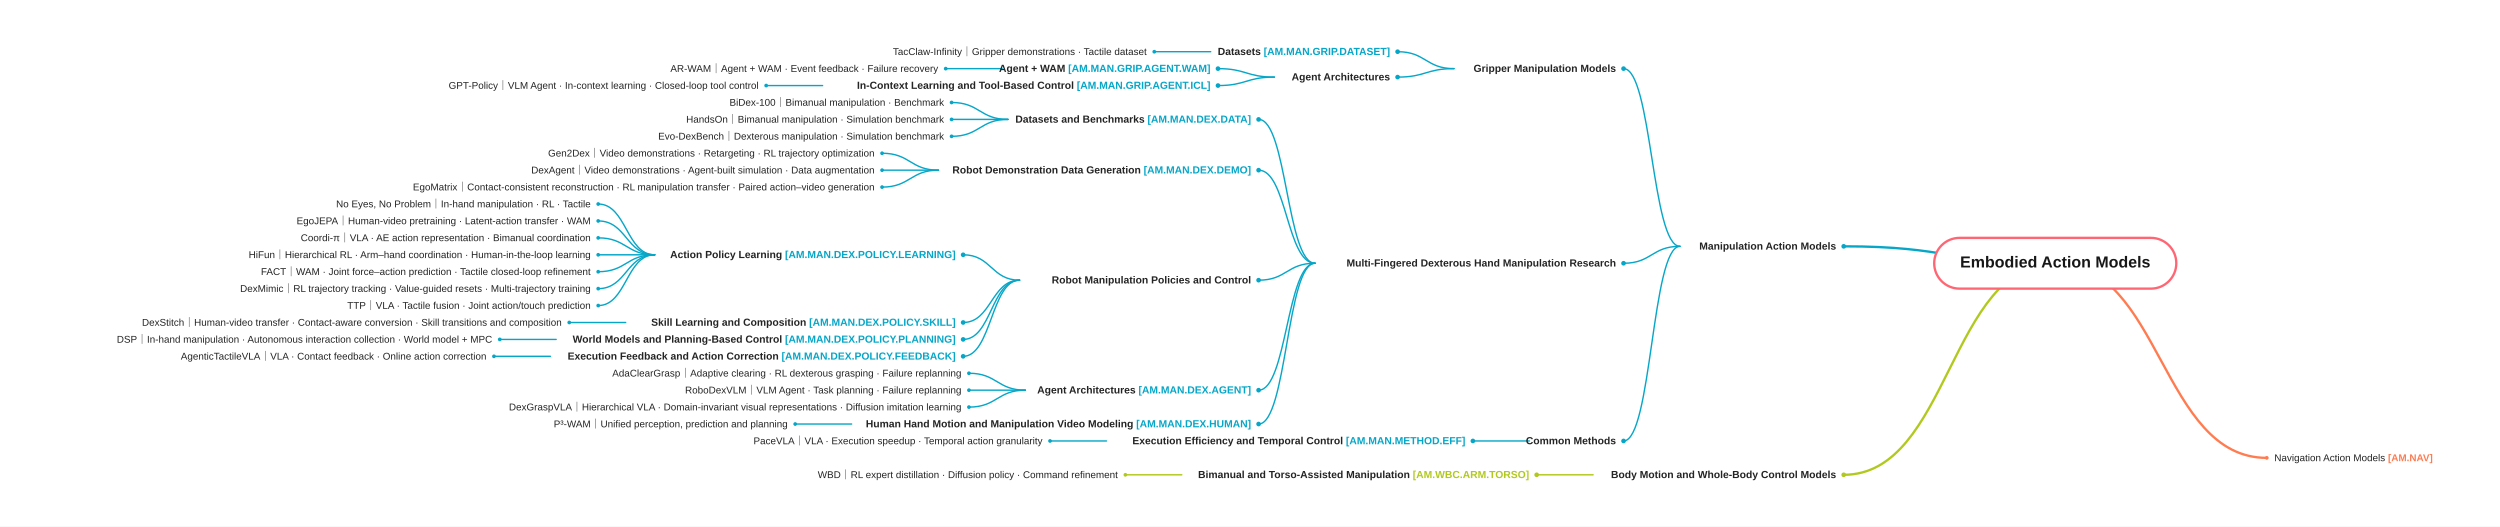
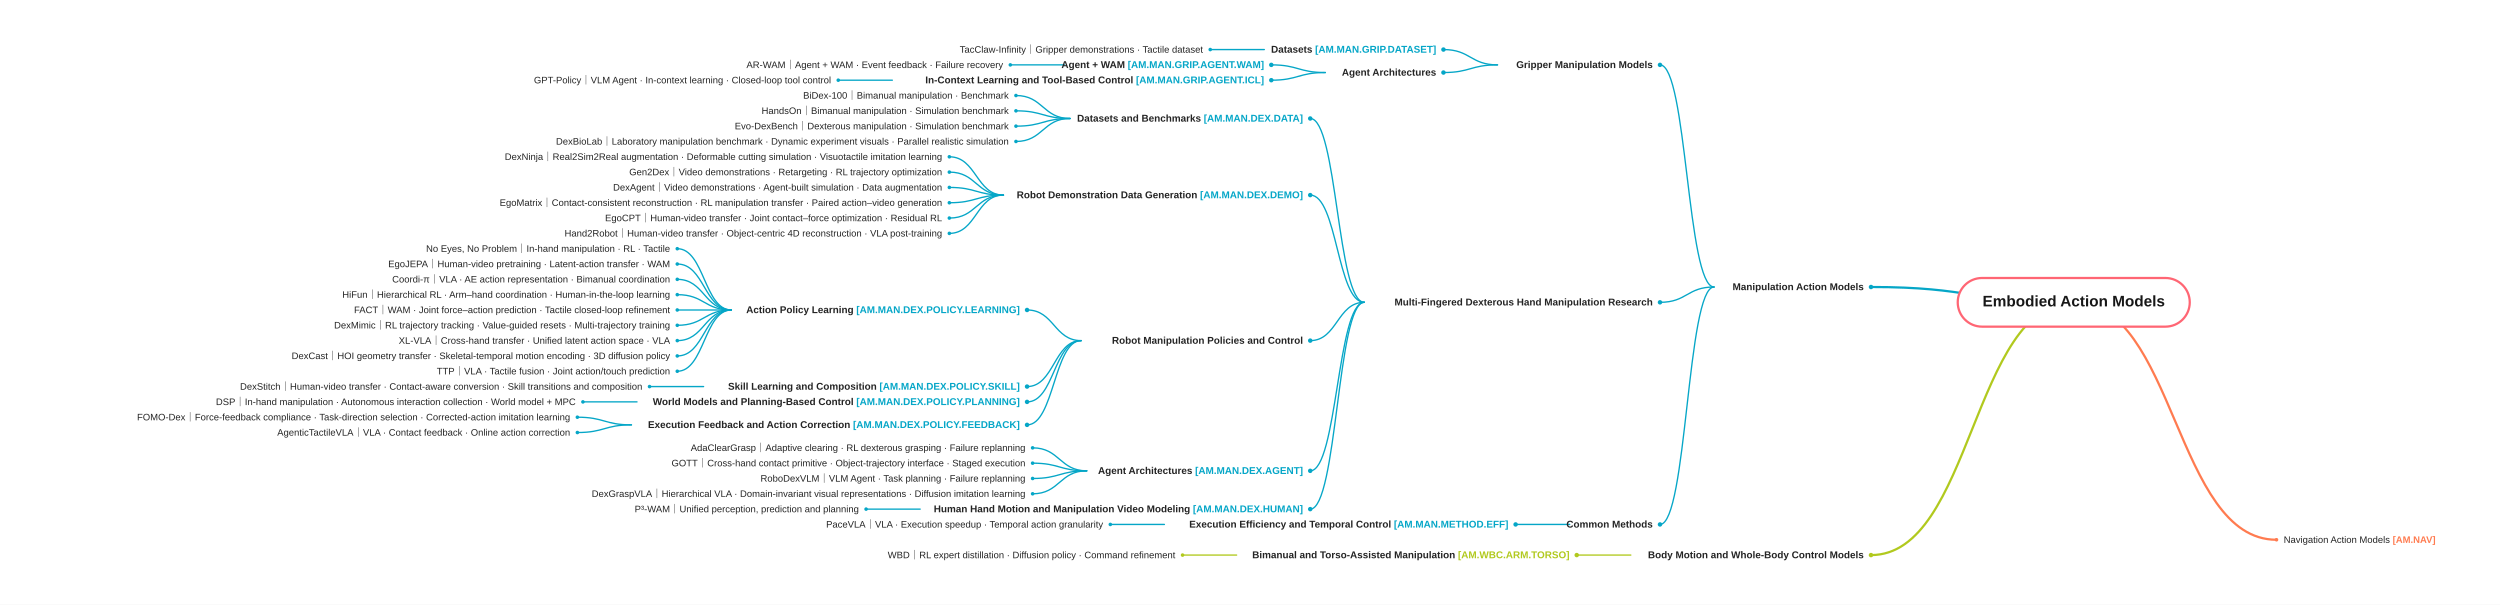
- <svg xmlns="http://www.w3.org/2000/svg" viewBox="-2571.96 0 5318.04 1120.0" role="img" aria-labelledby="title desc">
-   <rect x="-2571.96" width="5318.04" height="1120.0" fill="#ffffff" />
+ <svg xmlns="http://www.w3.org/2000/svg" viewBox="-2802.68 0 5548.76 1342" role="img" aria-labelledby="title desc">
+   <rect x="-2802.68" width="5548.76" height="1342" fill="#ffffff" />
  <g fill="none" stroke-linecap="round" stroke-linejoin="round">
-     <path d="M 1800 560.0 C 1575.0 560.0, 1575.0 524.0, 1350 524.0" stroke="#05a6c7" stroke-width="5" />
-     <path d="M 1001.68 524.0 C 941.68 524.0, 941.68 146.0, 881.68 146.0" stroke="#05a6c7" stroke-width="3" />
-     <path d="M 521.04 146.0 C 461.04 146.0, 461.04 110.0, 401.04 110.0" stroke="#05a6c7" stroke-width="3" />
-     <path d="M 3.44 110.0 C -56.56 110.0, -56.56 110.0, -116.56 110.0" stroke="#05a6c7" stroke-width="3" />
-     <path d="M 521.04 146.0 C 461.04 146.0, 461.04 164.0, 401.04 164.0" stroke="#05a6c7" stroke-width="3" />
-     <path d="M 138.96 164.0 C 78.96 164.0, 78.96 146.0, 18.96 146.0" stroke="#05a6c7" stroke-width="3" />
-     <path d="M -440.24 146.0 C -500.24 146.0, -500.24 146.0, -560.24 146.0" stroke="#05a6c7" stroke-width="3" />
-     <path d="M 138.96 164.0 C 78.96 164.0, 78.96 182.0, 18.96 182.0" stroke="#05a6c7" stroke-width="3" />
-     <path d="M -822.16 182.0 C -882.16 182.0, -882.16 182.0, -942.16 182.0" stroke="#05a6c7" stroke-width="3" />
-     <path d="M 1001.68 524.0 C 941.68 524.0, 941.68 560.0, 881.68 560.0" stroke="#05a6c7" stroke-width="3" />
-     <path d="M 225.36 560.0 C 165.36 560.0, 165.36 254.0, 105.36 254.0" stroke="#05a6c7" stroke-width="3" />
-     <path d="M -427.76 254.0 C -487.76 254.0, -487.76 218.0, -547.76 218.0" stroke="#05a6c7" stroke-width="3" />
-     <path d="M -427.76 254.0 C -487.76 254.0, -487.76 254.0, -547.76 254.0" stroke="#05a6c7" stroke-width="3" />
-     <path d="M -427.76 254.0 C -487.76 254.0, -487.76 290.0, -547.76 290.0" stroke="#05a6c7" stroke-width="3" />
-     <path d="M 225.36 560.0 C 165.36 560.0, 165.36 362.0, 105.36 362.0" stroke="#05a6c7" stroke-width="3" />
-     <path d="M -575.6 362.0 C -635.6 362.0, -635.6 326.0, -695.6 326.0" stroke="#05a6c7" stroke-width="3" />
-     <path d="M -575.6 362.0 C -635.6 362.0, -635.6 362.0, -695.6 362.0" stroke="#05a6c7" stroke-width="3" />
-     <path d="M -575.6 362.0 C -635.6 362.0, -635.6 398.0, -695.6 398.0" stroke="#05a6c7" stroke-width="3" />
-     <path d="M 225.36 560.0 C 165.36 560.0, 165.36 596.0, 105.36 596.0" stroke="#05a6c7" stroke-width="3" />
-     <path d="M -403.12 596.0 C -463.12 596.0, -463.12 542.0, -523.12 542.0" stroke="#05a6c7" stroke-width="3" />
-     <path d="M -1179.44 542.0 C -1239.44 542.0, -1239.44 434.0, -1299.44 434.0" stroke="#05a6c7" stroke-width="3" />
-     <path d="M -1179.44 542.0 C -1239.44 542.0, -1239.44 470.0, -1299.44 470.0" stroke="#05a6c7" stroke-width="3" />
-     <path d="M -1179.44 542.0 C -1239.44 542.0, -1239.44 506.0, -1299.44 506.0" stroke="#05a6c7" stroke-width="3" />
-     <path d="M -1179.44 542.0 C -1239.44 542.0, -1239.44 542.0, -1299.44 542.0" stroke="#05a6c7" stroke-width="3" />
-     <path d="M -1179.44 542.0 C -1239.44 542.0, -1239.44 578.0, -1299.44 578.0" stroke="#05a6c7" stroke-width="3" />
-     <path d="M -1179.44 542.0 C -1239.44 542.0, -1239.44 614.0, -1299.44 614.0" stroke="#05a6c7" stroke-width="3" />
-     <path d="M -1179.44 542.0 C -1239.44 542.0, -1239.44 650.0, -1299.44 650.0" stroke="#05a6c7" stroke-width="3" />
-     <path d="M -403.12 596.0 C -463.12 596.0, -463.12 686.0, -523.12 686.0" stroke="#05a6c7" stroke-width="3" />
-     <path d="M -1241.04 686.0 C -1301.04 686.0, -1301.04 686.0, -1361.04 686.0" stroke="#05a6c7" stroke-width="3" />
-     <path d="M -403.12 596.0 C -463.12 596.0, -463.12 722.0, -523.12 722.0" stroke="#05a6c7" stroke-width="3" />
-     <path d="M -1388.88 722.0 C -1448.88 722.0, -1448.88 722.0, -1508.88 722.0" stroke="#05a6c7" stroke-width="3" />
-     <path d="M -403.12 596.0 C -463.12 596.0, -463.12 758.0, -523.12 758.0" stroke="#05a6c7" stroke-width="3" />
-     <path d="M -1401.2 758.0 C -1461.2 758.0, -1461.2 758.0, -1521.2 758.0" stroke="#05a6c7" stroke-width="3" />
-     <path d="M 225.36 560.0 C 165.36 560.0, 165.36 830.0, 105.36 830.0" stroke="#05a6c7" stroke-width="3" />
-     <path d="M -390.8 830.0 C -450.8 830.0, -450.8 794.0, -510.8 794.0" stroke="#05a6c7" stroke-width="3" />
-     <path d="M -390.8 830.0 C -450.8 830.0, -450.8 830.0, -510.8 830.0" stroke="#05a6c7" stroke-width="3" />
-     <path d="M -390.8 830.0 C -450.8 830.0, -450.8 866.0, -510.8 866.0" stroke="#05a6c7" stroke-width="3" />
-     <path d="M 225.36 560.0 C 165.36 560.0, 165.36 902.0, 105.36 902.0" stroke="#05a6c7" stroke-width="3" />
-     <path d="M -760.4 902.0 C -820.4 902.0, -820.4 902.0, -880.4 902.0" stroke="#05a6c7" stroke-width="3" />
-     <path d="M 1001.68 524.0 C 941.68 524.0, 941.68 938.0, 881.68 938.0" stroke="#05a6c7" stroke-width="3" />
-     <path d="M 681.2 938.0 C 621.2 938.0, 621.2 938.0, 561.2 938.0" stroke="#05a6c7" stroke-width="3" />
-     <path d="M -218.32 938.0 C -278.32 938.0, -278.32 938.0, -338.32 938.0" stroke="#05a6c7" stroke-width="3" />
-     <path d="M 1800 560.0 C 2025.0 560.0, 2025.0 974.0, 2250 974.0" stroke="#ff7b50" stroke-width="5" />
-     <path d="M 1800 560.0 C 1575.0 560.0, 1575.0 1010.0, 1350 1010.0" stroke="#b1c91e" stroke-width="5" />
-     <path d="M 816.88 1010.0 C 756.88 1010.0, 756.88 1010.0, 696.88 1010.0" stroke="#b1c91e" stroke-width="3" />
-     <path d="M -58 1010.0 C -118 1010.0, -118 1010.0, -178 1010.0" stroke="#b1c91e" stroke-width="3" />
+     <path d="M 1800 671.0 C 1575.0 671.0, 1575.0 637.0, 1350 637.0" stroke="#05a6c7" stroke-width="5" />
+     <path d="M 1001.68 637.0 C 941.68 637.0, 941.68 144.0, 881.68 144.0" stroke="#05a6c7" stroke-width="3" />
+     <path d="M 521.04 144.0 C 461.04 144.0, 461.04 110.0, 401.04 110.0" stroke="#05a6c7" stroke-width="3" />
+     <path d="M 3.44 110.0 C -56.56 110.0, -56.56 110, -116.56 110" stroke="#05a6c7" stroke-width="3" />
+     <path d="M 521.04 144.0 C 461.04 144.0, 461.04 161.0, 401.04 161.0" stroke="#05a6c7" stroke-width="3" />
+     <path d="M 138.96 161.0 C 78.96 161.0, 78.96 144.0, 18.96 144.0" stroke="#05a6c7" stroke-width="3" />
+     <path d="M -440.24 144.0 C -500.24 144.0, -500.24 144, -560.24 144" stroke="#05a6c7" stroke-width="3" />
+     <path d="M 138.96 161.0 C 78.96 161.0, 78.96 178.0, 18.96 178.0" stroke="#05a6c7" stroke-width="3" />
+     <path d="M -822.16 178.0 C -882.16 178.0, -882.16 178, -942.16 178" stroke="#05a6c7" stroke-width="3" />
+     <path d="M 1001.68 637.0 C 941.68 637.0, 941.68 671.0, 881.68 671.0" stroke="#05a6c7" stroke-width="3" />
+     <path d="M 225.36 671.0 C 165.36 671.0, 165.36 263.0, 105.36 263.0" stroke="#05a6c7" stroke-width="3" />
+     <path d="M -427.76 263.0 C -487.76 263.0, -487.76 212, -547.76 212" stroke="#05a6c7" stroke-width="3" />
+     <path d="M -427.76 263.0 C -487.76 263.0, -487.76 246, -547.76 246" stroke="#05a6c7" stroke-width="3" />
+     <path d="M -427.76 263.0 C -487.76 263.0, -487.76 280, -547.76 280" stroke="#05a6c7" stroke-width="3" />
+     <path d="M -427.76 263.0 C -487.76 263.0, -487.76 314, -547.76 314" stroke="#05a6c7" stroke-width="3" />
+     <path d="M 225.36 671.0 C 165.36 671.0, 165.36 433.0, 105.36 433.0" stroke="#05a6c7" stroke-width="3" />
+     <path d="M -575.6 433.0 C -635.6 433.0, -635.6 348, -695.6 348" stroke="#05a6c7" stroke-width="3" />
+     <path d="M -575.6 433.0 C -635.6 433.0, -635.6 382, -695.6 382" stroke="#05a6c7" stroke-width="3" />
+     <path d="M -575.6 433.0 C -635.6 433.0, -635.6 416, -695.6 416" stroke="#05a6c7" stroke-width="3" />
+     <path d="M -575.6 433.0 C -635.6 433.0, -635.6 450, -695.6 450" stroke="#05a6c7" stroke-width="3" />
+     <path d="M -575.6 433.0 C -635.6 433.0, -635.6 484, -695.6 484" stroke="#05a6c7" stroke-width="3" />
+     <path d="M -575.6 433.0 C -635.6 433.0, -635.6 518, -695.6 518" stroke="#05a6c7" stroke-width="3" />
+     <path d="M 225.36 671.0 C 165.36 671.0, 165.36 756.0, 105.36 756.0" stroke="#05a6c7" stroke-width="3" />
+     <path d="M -403.12 756.0 C -463.12 756.0, -463.12 688.0, -523.12 688.0" stroke="#05a6c7" stroke-width="3" />
+     <path d="M -1179.44 688.0 C -1239.44 688.0, -1239.44 552, -1299.44 552" stroke="#05a6c7" stroke-width="3" />
+     <path d="M -1179.44 688.0 C -1239.44 688.0, -1239.44 586, -1299.44 586" stroke="#05a6c7" stroke-width="3" />
+     <path d="M -1179.44 688.0 C -1239.44 688.0, -1239.44 620, -1299.44 620" stroke="#05a6c7" stroke-width="3" />
+     <path d="M -1179.44 688.0 C -1239.44 688.0, -1239.44 654, -1299.44 654" stroke="#05a6c7" stroke-width="3" />
+     <path d="M -1179.44 688.0 C -1239.44 688.0, -1239.44 688, -1299.44 688" stroke="#05a6c7" stroke-width="3" />
+     <path d="M -1179.44 688.0 C -1239.44 688.0, -1239.44 722, -1299.44 722" stroke="#05a6c7" stroke-width="3" />
+     <path d="M -1179.44 688.0 C -1239.44 688.0, -1239.44 756, -1299.44 756" stroke="#05a6c7" stroke-width="3" />
+     <path d="M -1179.44 688.0 C -1239.44 688.0, -1239.44 790, -1299.44 790" stroke="#05a6c7" stroke-width="3" />
+     <path d="M -1179.44 688.0 C -1239.44 688.0, -1239.44 824, -1299.44 824" stroke="#05a6c7" stroke-width="3" />
+     <path d="M -403.12 756.0 C -463.12 756.0, -463.12 858.0, -523.12 858.0" stroke="#05a6c7" stroke-width="3" />
+     <path d="M -1241.04 858.0 C -1301.04 858.0, -1301.04 858, -1361.04 858" stroke="#05a6c7" stroke-width="3" />
+     <path d="M -403.12 756.0 C -463.12 756.0, -463.12 892.0, -523.12 892.0" stroke="#05a6c7" stroke-width="3" />
+     <path d="M -1388.88 892.0 C -1448.88 892.0, -1448.88 892, -1508.88 892" stroke="#05a6c7" stroke-width="3" />
+     <path d="M -403.12 756.0 C -463.12 756.0, -463.12 943.0, -523.12 943.0" stroke="#05a6c7" stroke-width="3" />
+     <path d="M -1401.2 943.0 C -1461.2 943.0, -1461.2 926, -1521.2 926" stroke="#05a6c7" stroke-width="3" />
+     <path d="M -1401.2 943.0 C -1461.2 943.0, -1461.2 960, -1521.2 960" stroke="#05a6c7" stroke-width="3" />
+     <path d="M 225.36 671.0 C 165.36 671.0, 165.36 1045.0, 105.36 1045.0" stroke="#05a6c7" stroke-width="3" />
+     <path d="M -390.8 1045.0 C -450.8 1045.0, -450.8 994, -510.8 994" stroke="#05a6c7" stroke-width="3" />
+     <path d="M -390.8 1045.0 C -450.8 1045.0, -450.8 1028, -510.8 1028" stroke="#05a6c7" stroke-width="3" />
+     <path d="M -390.8 1045.0 C -450.8 1045.0, -450.8 1062, -510.8 1062" stroke="#05a6c7" stroke-width="3" />
+     <path d="M -390.8 1045.0 C -450.8 1045.0, -450.8 1096, -510.8 1096" stroke="#05a6c7" stroke-width="3" />
+     <path d="M 225.36 671.0 C 165.36 671.0, 165.36 1130.0, 105.36 1130.0" stroke="#05a6c7" stroke-width="3" />
+     <path d="M -760.4 1130.0 C -820.4 1130.0, -820.4 1130, -880.4 1130" stroke="#05a6c7" stroke-width="3" />
+     <path d="M 1001.68 637.0 C 941.68 637.0, 941.68 1164.0, 881.68 1164.0" stroke="#05a6c7" stroke-width="3" />
+     <path d="M 681.2 1164.0 C 621.2 1164.0, 621.2 1164.0, 561.2 1164.0" stroke="#05a6c7" stroke-width="3" />
+     <path d="M -218.32 1164.0 C -278.32 1164.0, -278.32 1164, -338.32 1164" stroke="#05a6c7" stroke-width="3" />
+     <path d="M 1800 671.0 C 2025.0 671.0, 2025.0 1198, 2250 1198" stroke="#ff7b50" stroke-width="5" />
+     <path d="M 1800 671.0 C 1575.0 671.0, 1575.0 1232.0, 1350 1232.0" stroke="#b1c91e" stroke-width="5" />
+     <path d="M 816.88 1232.0 C 756.88 1232.0, 756.88 1232.0, 696.88 1232.0" stroke="#b1c91e" stroke-width="3" />
+     <path d="M -58 1232.0 C -118 1232.0, -118 1232, -178 1232" stroke="#b1c91e" stroke-width="3" />
  </g>
-   <circle cx="1350" cy="524.0" r="5" fill="#05a6c7" />
-   <text x="1334" y="531.0" text-anchor="end" font-family="Arial, Noto Sans CJK SC, sans-serif" font-size="22" font-weight="650" fill="#242424">Manipulation Action Models</text>
-   <circle cx="881.68" cy="146.0" r="5" fill="#05a6c7" />
-   <text x="865.68" y="153.0" text-anchor="end" font-family="Arial, Noto Sans CJK SC, sans-serif" font-size="22" font-weight="650" fill="#242424">Gripper Manipulation Models</text>
+   <circle cx="1350" cy="637.0" r="5" fill="#05a6c7" />
+   <text x="1334" y="644.0" text-anchor="end" font-family="Arial, Noto Sans CJK SC, sans-serif" font-size="22" font-weight="650" fill="#242424">Manipulation Action Models</text>
+   <circle cx="881.68" cy="144.0" r="5" fill="#05a6c7" />
+   <text x="865.68" y="151.0" text-anchor="end" font-family="Arial, Noto Sans CJK SC, sans-serif" font-size="22" font-weight="650" fill="#242424">Gripper Manipulation Models</text>
  <circle cx="401.04" cy="110.0" r="5" fill="#05a6c7" />
  <text x="385.04" y="117.0" text-anchor="end" font-family="Arial, Noto Sans CJK SC, sans-serif" font-size="22" font-weight="650" fill="#242424">Datasets<tspan dx="6" fill="#05a6c7" font-weight="650">[AM.MAN.GRIP.DATASET]</tspan>
  </text>
-   <circle cx="-116.56" cy="110.0" r="4" fill="#05a6c7" />
-   <text x="-132.56" y="117.0" text-anchor="end" font-family="Arial, Noto Sans CJK SC, sans-serif" font-size="21" font-weight="500" fill="#242424">TacClaw-Infinity｜Gripper demonstrations · Tactile dataset</text>
-   <circle cx="401.04" cy="164.0" r="5" fill="#05a6c7" />
-   <text x="385.04" y="171.0" text-anchor="end" font-family="Arial, Noto Sans CJK SC, sans-serif" font-size="22" font-weight="650" fill="#242424">Agent Architectures</text>
-   <circle cx="18.96" cy="146.0" r="5" fill="#05a6c7" />
-   <text x="2.96" y="153.0" text-anchor="end" font-family="Arial, Noto Sans CJK SC, sans-serif" font-size="22" font-weight="650" fill="#242424">Agent + WAM<tspan dx="6" fill="#05a6c7" font-weight="650">[AM.MAN.GRIP.AGENT.WAM]</tspan>
+   <circle cx="-116.56" cy="110" r="4" fill="#05a6c7" />
+   <text x="-132.56" y="117" text-anchor="end" font-family="Arial, Noto Sans CJK SC, sans-serif" font-size="21" font-weight="500" fill="#242424">TacClaw-Infinity｜Gripper demonstrations · Tactile dataset</text>
+   <circle cx="401.04" cy="161.0" r="5" fill="#05a6c7" />
+   <text x="385.04" y="168.0" text-anchor="end" font-family="Arial, Noto Sans CJK SC, sans-serif" font-size="22" font-weight="650" fill="#242424">Agent Architectures</text>
+   <circle cx="18.96" cy="144.0" r="5" fill="#05a6c7" />
+   <text x="2.96" y="151.0" text-anchor="end" font-family="Arial, Noto Sans CJK SC, sans-serif" font-size="22" font-weight="650" fill="#242424">Agent + WAM<tspan dx="6" fill="#05a6c7" font-weight="650">[AM.MAN.GRIP.AGENT.WAM]</tspan>
  </text>
-   <circle cx="-560.24" cy="146.0" r="4" fill="#05a6c7" />
-   <text x="-576.24" y="153.0" text-anchor="end" font-family="Arial, Noto Sans CJK SC, sans-serif" font-size="21" font-weight="500" fill="#242424">AR-WAM｜Agent + WAM · Event feedback · Failure recovery</text>
-   <circle cx="18.96" cy="182.0" r="5" fill="#05a6c7" />
-   <text x="2.96" y="189.0" text-anchor="end" font-family="Arial, Noto Sans CJK SC, sans-serif" font-size="22" font-weight="650" fill="#242424">In-Context Learning and Tool-Based Control<tspan dx="6" fill="#05a6c7" font-weight="650">[AM.MAN.GRIP.AGENT.ICL]</tspan>
+   <circle cx="-560.24" cy="144" r="4" fill="#05a6c7" />
+   <text x="-576.24" y="151" text-anchor="end" font-family="Arial, Noto Sans CJK SC, sans-serif" font-size="21" font-weight="500" fill="#242424">AR-WAM｜Agent + WAM · Event feedback · Failure recovery</text>
+   <circle cx="18.96" cy="178.0" r="5" fill="#05a6c7" />
+   <text x="2.96" y="185.0" text-anchor="end" font-family="Arial, Noto Sans CJK SC, sans-serif" font-size="22" font-weight="650" fill="#242424">In-Context Learning and Tool-Based Control<tspan dx="6" fill="#05a6c7" font-weight="650">[AM.MAN.GRIP.AGENT.ICL]</tspan>
  </text>
-   <circle cx="-942.16" cy="182.0" r="4" fill="#05a6c7" />
-   <text x="-958.16" y="189.0" text-anchor="end" font-family="Arial, Noto Sans CJK SC, sans-serif" font-size="21" font-weight="500" fill="#242424">GPT-Policy｜VLM Agent · In-context learning · Closed-loop tool control</text>
-   <circle cx="881.68" cy="560.0" r="5" fill="#05a6c7" />
-   <text x="865.68" y="567.0" text-anchor="end" font-family="Arial, Noto Sans CJK SC, sans-serif" font-size="22" font-weight="650" fill="#242424">Multi-Fingered Dexterous Hand Manipulation Research</text>
-   <circle cx="105.36" cy="254.0" r="5" fill="#05a6c7" />
-   <text x="89.36" y="261.0" text-anchor="end" font-family="Arial, Noto Sans CJK SC, sans-serif" font-size="22" font-weight="650" fill="#242424">Datasets and Benchmarks<tspan dx="6" fill="#05a6c7" font-weight="650">[AM.MAN.DEX.DATA]</tspan>
+   <circle cx="-942.16" cy="178" r="4" fill="#05a6c7" />
+   <text x="-958.16" y="185" text-anchor="end" font-family="Arial, Noto Sans CJK SC, sans-serif" font-size="21" font-weight="500" fill="#242424">GPT-Policy｜VLM Agent · In-context learning · Closed-loop tool control</text>
+   <circle cx="881.68" cy="671.0" r="5" fill="#05a6c7" />
+   <text x="865.68" y="678.0" text-anchor="end" font-family="Arial, Noto Sans CJK SC, sans-serif" font-size="22" font-weight="650" fill="#242424">Multi-Fingered Dexterous Hand Manipulation Research</text>
+   <circle cx="105.36" cy="263.0" r="5" fill="#05a6c7" />
+   <text x="89.36" y="270.0" text-anchor="end" font-family="Arial, Noto Sans CJK SC, sans-serif" font-size="22" font-weight="650" fill="#242424">Datasets and Benchmarks<tspan dx="6" fill="#05a6c7" font-weight="650">[AM.MAN.DEX.DATA]</tspan>
  </text>
-   <circle cx="-547.76" cy="218.0" r="4" fill="#05a6c7" />
-   <text x="-563.76" y="225.0" text-anchor="end" font-family="Arial, Noto Sans CJK SC, sans-serif" font-size="21" font-weight="500" fill="#242424">BiDex-100｜Bimanual manipulation · Benchmark</text>
-   <circle cx="-547.76" cy="254.0" r="4" fill="#05a6c7" />
-   <text x="-563.76" y="261.0" text-anchor="end" font-family="Arial, Noto Sans CJK SC, sans-serif" font-size="21" font-weight="500" fill="#242424">HandsOn｜Bimanual manipulation · Simulation benchmark</text>
-   <circle cx="-547.76" cy="290.0" r="4" fill="#05a6c7" />
-   <text x="-563.76" y="297.0" text-anchor="end" font-family="Arial, Noto Sans CJK SC, sans-serif" font-size="21" font-weight="500" fill="#242424">Evo-DexBench｜Dexterous manipulation · Simulation benchmark</text>
-   <circle cx="105.36" cy="362.0" r="5" fill="#05a6c7" />
-   <text x="89.36" y="369.0" text-anchor="end" font-family="Arial, Noto Sans CJK SC, sans-serif" font-size="22" font-weight="650" fill="#242424">Robot Demonstration Data Generation<tspan dx="6" fill="#05a6c7" font-weight="650">[AM.MAN.DEX.DEMO]</tspan>
+   <circle cx="-547.76" cy="212" r="4" fill="#05a6c7" />
+   <text x="-563.76" y="219" text-anchor="end" font-family="Arial, Noto Sans CJK SC, sans-serif" font-size="21" font-weight="500" fill="#242424">BiDex-100｜Bimanual manipulation · Benchmark</text>
+   <circle cx="-547.76" cy="246" r="4" fill="#05a6c7" />
+   <text x="-563.76" y="253" text-anchor="end" font-family="Arial, Noto Sans CJK SC, sans-serif" font-size="21" font-weight="500" fill="#242424">HandsOn｜Bimanual manipulation · Simulation benchmark</text>
+   <circle cx="-547.76" cy="280" r="4" fill="#05a6c7" />
+   <text x="-563.76" y="287" text-anchor="end" font-family="Arial, Noto Sans CJK SC, sans-serif" font-size="21" font-weight="500" fill="#242424">Evo-DexBench｜Dexterous manipulation · Simulation benchmark</text>
+   <circle cx="-547.76" cy="314" r="4" fill="#05a6c7" />
+   <text x="-563.76" y="321" text-anchor="end" font-family="Arial, Noto Sans CJK SC, sans-serif" font-size="21" font-weight="500" fill="#242424">DexBioLab｜Laboratory manipulation benchmark · Dynamic experiment visuals · Parallel realistic simulation</text>
+   <circle cx="105.36" cy="433.0" r="5" fill="#05a6c7" />
+   <text x="89.36" y="440.0" text-anchor="end" font-family="Arial, Noto Sans CJK SC, sans-serif" font-size="22" font-weight="650" fill="#242424">Robot Demonstration Data Generation<tspan dx="6" fill="#05a6c7" font-weight="650">[AM.MAN.DEX.DEMO]</tspan>
  </text>
-   <circle cx="-695.6" cy="326.0" r="4" fill="#05a6c7" />
-   <text x="-711.6" y="333.0" text-anchor="end" font-family="Arial, Noto Sans CJK SC, sans-serif" font-size="21" font-weight="500" fill="#242424">Gen2Dex｜Video demonstrations · Retargeting · RL trajectory optimization</text>
-   <circle cx="-695.6" cy="362.0" r="4" fill="#05a6c7" />
-   <text x="-711.6" y="369.0" text-anchor="end" font-family="Arial, Noto Sans CJK SC, sans-serif" font-size="21" font-weight="500" fill="#242424">DexAgent｜Video demonstrations · Agent-built simulation · Data augmentation</text>
-   <circle cx="-695.6" cy="398.0" r="4" fill="#05a6c7" />
-   <text x="-711.6" y="405.0" text-anchor="end" font-family="Arial, Noto Sans CJK SC, sans-serif" font-size="21" font-weight="500" fill="#242424">EgoMatrix｜Contact-consistent reconstruction · RL manipulation transfer · Paired action–video generation</text>
-   <circle cx="105.36" cy="596.0" r="5" fill="#05a6c7" />
-   <text x="89.36" y="603.0" text-anchor="end" font-family="Arial, Noto Sans CJK SC, sans-serif" font-size="22" font-weight="650" fill="#242424">Robot Manipulation Policies and Control</text>
-   <circle cx="-523.12" cy="542.0" r="5" fill="#05a6c7" />
-   <text x="-539.12" y="549.0" text-anchor="end" font-family="Arial, Noto Sans CJK SC, sans-serif" font-size="22" font-weight="650" fill="#242424">Action Policy Learning<tspan dx="6" fill="#05a6c7" font-weight="650">[AM.MAN.DEX.POLICY.LEARNING]</tspan>
+   <circle cx="-695.6" cy="348" r="4" fill="#05a6c7" />
+   <text x="-711.6" y="355" text-anchor="end" font-family="Arial, Noto Sans CJK SC, sans-serif" font-size="21" font-weight="500" fill="#242424">DexNinja｜Real2Sim2Real augmentation · Deformable cutting simulation · Visuotactile imitation learning</text>
+   <circle cx="-695.6" cy="382" r="4" fill="#05a6c7" />
+   <text x="-711.6" y="389" text-anchor="end" font-family="Arial, Noto Sans CJK SC, sans-serif" font-size="21" font-weight="500" fill="#242424">Gen2Dex｜Video demonstrations · Retargeting · RL trajectory optimization</text>
+   <circle cx="-695.6" cy="416" r="4" fill="#05a6c7" />
+   <text x="-711.6" y="423" text-anchor="end" font-family="Arial, Noto Sans CJK SC, sans-serif" font-size="21" font-weight="500" fill="#242424">DexAgent｜Video demonstrations · Agent-built simulation · Data augmentation</text>
+   <circle cx="-695.6" cy="450" r="4" fill="#05a6c7" />
+   <text x="-711.6" y="457" text-anchor="end" font-family="Arial, Noto Sans CJK SC, sans-serif" font-size="21" font-weight="500" fill="#242424">EgoMatrix｜Contact-consistent reconstruction · RL manipulation transfer · Paired action–video generation</text>
+   <circle cx="-695.6" cy="484" r="4" fill="#05a6c7" />
+   <text x="-711.6" y="491" text-anchor="end" font-family="Arial, Noto Sans CJK SC, sans-serif" font-size="21" font-weight="500" fill="#242424">EgoCPT｜Human-video transfer · Joint contact–force optimization · Residual RL</text>
+   <circle cx="-695.6" cy="518" r="4" fill="#05a6c7" />
+   <text x="-711.6" y="525" text-anchor="end" font-family="Arial, Noto Sans CJK SC, sans-serif" font-size="21" font-weight="500" fill="#242424">Hand2Robot｜Human-video transfer · Object-centric 4D reconstruction · VLA post-training</text>
+   <circle cx="105.36" cy="756.0" r="5" fill="#05a6c7" />
+   <text x="89.36" y="763.0" text-anchor="end" font-family="Arial, Noto Sans CJK SC, sans-serif" font-size="22" font-weight="650" fill="#242424">Robot Manipulation Policies and Control</text>
+   <circle cx="-523.12" cy="688.0" r="5" fill="#05a6c7" />
+   <text x="-539.12" y="695.0" text-anchor="end" font-family="Arial, Noto Sans CJK SC, sans-serif" font-size="22" font-weight="650" fill="#242424">Action Policy Learning<tspan dx="6" fill="#05a6c7" font-weight="650">[AM.MAN.DEX.POLICY.LEARNING]</tspan>
  </text>
-   <circle cx="-1299.44" cy="434.0" r="4" fill="#05a6c7" />
-   <text x="-1315.44" y="441.0" text-anchor="end" font-family="Arial, Noto Sans CJK SC, sans-serif" font-size="21" font-weight="500" fill="#242424">No Eyes, No Problem｜In-hand manipulation · RL · Tactile</text>
-   <circle cx="-1299.44" cy="470.0" r="4" fill="#05a6c7" />
-   <text x="-1315.44" y="477.0" text-anchor="end" font-family="Arial, Noto Sans CJK SC, sans-serif" font-size="21" font-weight="500" fill="#242424">EgoJEPA｜Human-video pretraining · Latent-action transfer · WAM</text>
-   <circle cx="-1299.44" cy="506.0" r="4" fill="#05a6c7" />
-   <text x="-1315.44" y="513.0" text-anchor="end" font-family="Arial, Noto Sans CJK SC, sans-serif" font-size="21" font-weight="500" fill="#242424">Coordi-π｜VLA · AE action representation · Bimanual coordination</text>
-   <circle cx="-1299.44" cy="542.0" r="4" fill="#05a6c7" />
-   <text x="-1315.44" y="549.0" text-anchor="end" font-family="Arial, Noto Sans CJK SC, sans-serif" font-size="21" font-weight="500" fill="#242424">HiFun｜Hierarchical RL · Arm–hand coordination · Human-in-the-loop learning</text>
-   <circle cx="-1299.44" cy="578.0" r="4" fill="#05a6c7" />
-   <text x="-1315.44" y="585.0" text-anchor="end" font-family="Arial, Noto Sans CJK SC, sans-serif" font-size="21" font-weight="500" fill="#242424">FACT｜WAM · Joint force–action prediction · Tactile closed-loop refinement</text>
-   <circle cx="-1299.44" cy="614.0" r="4" fill="#05a6c7" />
-   <text x="-1315.44" y="621.0" text-anchor="end" font-family="Arial, Noto Sans CJK SC, sans-serif" font-size="21" font-weight="500" fill="#242424">DexMimic｜RL trajectory tracking · Value-guided resets · Multi-trajectory training</text>
-   <circle cx="-1299.44" cy="650.0" r="4" fill="#05a6c7" />
-   <text x="-1315.44" y="657.0" text-anchor="end" font-family="Arial, Noto Sans CJK SC, sans-serif" font-size="21" font-weight="500" fill="#242424">TTP｜VLA · Tactile fusion · Joint action/touch prediction</text>
-   <circle cx="-523.12" cy="686.0" r="5" fill="#05a6c7" />
-   <text x="-539.12" y="693.0" text-anchor="end" font-family="Arial, Noto Sans CJK SC, sans-serif" font-size="22" font-weight="650" fill="#242424">Skill Learning and Composition<tspan dx="6" fill="#05a6c7" font-weight="650">[AM.MAN.DEX.POLICY.SKILL]</tspan>
+   <circle cx="-1299.44" cy="552" r="4" fill="#05a6c7" />
+   <text x="-1315.44" y="559" text-anchor="end" font-family="Arial, Noto Sans CJK SC, sans-serif" font-size="21" font-weight="500" fill="#242424">No Eyes, No Problem｜In-hand manipulation · RL · Tactile</text>
+   <circle cx="-1299.44" cy="586" r="4" fill="#05a6c7" />
+   <text x="-1315.44" y="593" text-anchor="end" font-family="Arial, Noto Sans CJK SC, sans-serif" font-size="21" font-weight="500" fill="#242424">EgoJEPA｜Human-video pretraining · Latent-action transfer · WAM</text>
+   <circle cx="-1299.44" cy="620" r="4" fill="#05a6c7" />
+   <text x="-1315.44" y="627" text-anchor="end" font-family="Arial, Noto Sans CJK SC, sans-serif" font-size="21" font-weight="500" fill="#242424">Coordi-π｜VLA · AE action representation · Bimanual coordination</text>
+   <circle cx="-1299.44" cy="654" r="4" fill="#05a6c7" />
+   <text x="-1315.44" y="661" text-anchor="end" font-family="Arial, Noto Sans CJK SC, sans-serif" font-size="21" font-weight="500" fill="#242424">HiFun｜Hierarchical RL · Arm–hand coordination · Human-in-the-loop learning</text>
+   <circle cx="-1299.44" cy="688" r="4" fill="#05a6c7" />
+   <text x="-1315.44" y="695" text-anchor="end" font-family="Arial, Noto Sans CJK SC, sans-serif" font-size="21" font-weight="500" fill="#242424">FACT｜WAM · Joint force–action prediction · Tactile closed-loop refinement</text>
+   <circle cx="-1299.44" cy="722" r="4" fill="#05a6c7" />
+   <text x="-1315.44" y="729" text-anchor="end" font-family="Arial, Noto Sans CJK SC, sans-serif" font-size="21" font-weight="500" fill="#242424">DexMimic｜RL trajectory tracking · Value-guided resets · Multi-trajectory training</text>
+   <circle cx="-1299.44" cy="756" r="4" fill="#05a6c7" />
+   <text x="-1315.44" y="763" text-anchor="end" font-family="Arial, Noto Sans CJK SC, sans-serif" font-size="21" font-weight="500" fill="#242424">XL-VLA｜Cross-hand transfer · Unified latent action space · VLA</text>
+   <circle cx="-1299.44" cy="790" r="4" fill="#05a6c7" />
+   <text x="-1315.44" y="797" text-anchor="end" font-family="Arial, Noto Sans CJK SC, sans-serif" font-size="21" font-weight="500" fill="#242424">DexCast｜HOI geometry transfer · Skeletal-temporal motion encoding · 3D diffusion policy</text>
+   <circle cx="-1299.44" cy="824" r="4" fill="#05a6c7" />
+   <text x="-1315.44" y="831" text-anchor="end" font-family="Arial, Noto Sans CJK SC, sans-serif" font-size="21" font-weight="500" fill="#242424">TTP｜VLA · Tactile fusion · Joint action/touch prediction</text>
+   <circle cx="-523.12" cy="858.0" r="5" fill="#05a6c7" />
+   <text x="-539.12" y="865.0" text-anchor="end" font-family="Arial, Noto Sans CJK SC, sans-serif" font-size="22" font-weight="650" fill="#242424">Skill Learning and Composition<tspan dx="6" fill="#05a6c7" font-weight="650">[AM.MAN.DEX.POLICY.SKILL]</tspan>
  </text>
-   <circle cx="-1361.04" cy="686.0" r="4" fill="#05a6c7" />
-   <text x="-1377.04" y="693.0" text-anchor="end" font-family="Arial, Noto Sans CJK SC, sans-serif" font-size="21" font-weight="500" fill="#242424">DexStitch｜Human-video transfer · Contact-aware conversion · Skill transitions and composition</text>
-   <circle cx="-523.12" cy="722.0" r="5" fill="#05a6c7" />
-   <text x="-539.12" y="729.0" text-anchor="end" font-family="Arial, Noto Sans CJK SC, sans-serif" font-size="22" font-weight="650" fill="#242424">World Models and Planning-Based Control<tspan dx="6" fill="#05a6c7" font-weight="650">[AM.MAN.DEX.POLICY.PLANNING]</tspan>
+   <circle cx="-1361.04" cy="858" r="4" fill="#05a6c7" />
+   <text x="-1377.04" y="865" text-anchor="end" font-family="Arial, Noto Sans CJK SC, sans-serif" font-size="21" font-weight="500" fill="#242424">DexStitch｜Human-video transfer · Contact-aware conversion · Skill transitions and composition</text>
+   <circle cx="-523.12" cy="892.0" r="5" fill="#05a6c7" />
+   <text x="-539.12" y="899.0" text-anchor="end" font-family="Arial, Noto Sans CJK SC, sans-serif" font-size="22" font-weight="650" fill="#242424">World Models and Planning-Based Control<tspan dx="6" fill="#05a6c7" font-weight="650">[AM.MAN.DEX.POLICY.PLANNING]</tspan>
  </text>
-   <circle cx="-1508.88" cy="722.0" r="4" fill="#05a6c7" />
-   <text x="-1524.88" y="729.0" text-anchor="end" font-family="Arial, Noto Sans CJK SC, sans-serif" font-size="21" font-weight="500" fill="#242424">DSP｜In-hand manipulation · Autonomous interaction collection · World model + MPC</text>
-   <circle cx="-523.12" cy="758.0" r="5" fill="#05a6c7" />
-   <text x="-539.12" y="765.0" text-anchor="end" font-family="Arial, Noto Sans CJK SC, sans-serif" font-size="22" font-weight="650" fill="#242424">Execution Feedback and Action Correction<tspan dx="6" fill="#05a6c7" font-weight="650">[AM.MAN.DEX.POLICY.FEEDBACK]</tspan>
+   <circle cx="-1508.88" cy="892" r="4" fill="#05a6c7" />
+   <text x="-1524.88" y="899" text-anchor="end" font-family="Arial, Noto Sans CJK SC, sans-serif" font-size="21" font-weight="500" fill="#242424">DSP｜In-hand manipulation · Autonomous interaction collection · World model + MPC</text>
+   <circle cx="-523.12" cy="943.0" r="5" fill="#05a6c7" />
+   <text x="-539.12" y="950.0" text-anchor="end" font-family="Arial, Noto Sans CJK SC, sans-serif" font-size="22" font-weight="650" fill="#242424">Execution Feedback and Action Correction<tspan dx="6" fill="#05a6c7" font-weight="650">[AM.MAN.DEX.POLICY.FEEDBACK]</tspan>
  </text>
-   <circle cx="-1521.2" cy="758.0" r="4" fill="#05a6c7" />
-   <text x="-1537.2" y="765.0" text-anchor="end" font-family="Arial, Noto Sans CJK SC, sans-serif" font-size="21" font-weight="500" fill="#242424">AgenticTactileVLA｜VLA · Contact feedback · Online action correction</text>
-   <circle cx="105.36" cy="830.0" r="5" fill="#05a6c7" />
-   <text x="89.36" y="837.0" text-anchor="end" font-family="Arial, Noto Sans CJK SC, sans-serif" font-size="22" font-weight="650" fill="#242424">Agent Architectures<tspan dx="6" fill="#05a6c7" font-weight="650">[AM.MAN.DEX.AGENT]</tspan>
+   <circle cx="-1521.2" cy="926" r="4" fill="#05a6c7" />
+   <text x="-1537.2" y="933" text-anchor="end" font-family="Arial, Noto Sans CJK SC, sans-serif" font-size="21" font-weight="500" fill="#242424">FOMO-Dex｜Force-feedback compliance · Task-direction selection · Corrected-action imitation learning</text>
+   <circle cx="-1521.2" cy="960" r="4" fill="#05a6c7" />
+   <text x="-1537.2" y="967" text-anchor="end" font-family="Arial, Noto Sans CJK SC, sans-serif" font-size="21" font-weight="500" fill="#242424">AgenticTactileVLA｜VLA · Contact feedback · Online action correction</text>
+   <circle cx="105.36" cy="1045.0" r="5" fill="#05a6c7" />
+   <text x="89.36" y="1052.0" text-anchor="end" font-family="Arial, Noto Sans CJK SC, sans-serif" font-size="22" font-weight="650" fill="#242424">Agent Architectures<tspan dx="6" fill="#05a6c7" font-weight="650">[AM.MAN.DEX.AGENT]</tspan>
  </text>
-   <circle cx="-510.8" cy="794.0" r="4" fill="#05a6c7" />
-   <text x="-526.8" y="801.0" text-anchor="end" font-family="Arial, Noto Sans CJK SC, sans-serif" font-size="21" font-weight="500" fill="#242424">AdaClearGrasp｜Adaptive clearing · RL dexterous grasping · Failure replanning</text>
-   <circle cx="-510.8" cy="830.0" r="4" fill="#05a6c7" />
-   <text x="-526.8" y="837.0" text-anchor="end" font-family="Arial, Noto Sans CJK SC, sans-serif" font-size="21" font-weight="500" fill="#242424">RoboDexVLM｜VLM Agent · Task planning · Failure replanning</text>
-   <circle cx="-510.8" cy="866.0" r="4" fill="#05a6c7" />
-   <text x="-526.8" y="873.0" text-anchor="end" font-family="Arial, Noto Sans CJK SC, sans-serif" font-size="21" font-weight="500" fill="#242424">DexGraspVLA｜Hierarchical VLA · Domain-invariant visual representations · Diffusion imitation learning</text>
-   <circle cx="105.36" cy="902.0" r="5" fill="#05a6c7" />
-   <text x="89.36" y="909.0" text-anchor="end" font-family="Arial, Noto Sans CJK SC, sans-serif" font-size="22" font-weight="650" fill="#242424">Human Hand Motion and Manipulation Video Modeling<tspan dx="6" fill="#05a6c7" font-weight="650">[AM.MAN.DEX.HUMAN]</tspan>
+   <circle cx="-510.8" cy="994" r="4" fill="#05a6c7" />
+   <text x="-526.8" y="1001" text-anchor="end" font-family="Arial, Noto Sans CJK SC, sans-serif" font-size="21" font-weight="500" fill="#242424">AdaClearGrasp｜Adaptive clearing · RL dexterous grasping · Failure replanning</text>
+   <circle cx="-510.8" cy="1028" r="4" fill="#05a6c7" />
+   <text x="-526.8" y="1035" text-anchor="end" font-family="Arial, Noto Sans CJK SC, sans-serif" font-size="21" font-weight="500" fill="#242424">GOTT｜Cross-hand contact primitive · Object-trajectory interface · Staged execution</text>
+   <circle cx="-510.8" cy="1062" r="4" fill="#05a6c7" />
+   <text x="-526.8" y="1069" text-anchor="end" font-family="Arial, Noto Sans CJK SC, sans-serif" font-size="21" font-weight="500" fill="#242424">RoboDexVLM｜VLM Agent · Task planning · Failure replanning</text>
+   <circle cx="-510.8" cy="1096" r="4" fill="#05a6c7" />
+   <text x="-526.8" y="1103" text-anchor="end" font-family="Arial, Noto Sans CJK SC, sans-serif" font-size="21" font-weight="500" fill="#242424">DexGraspVLA｜Hierarchical VLA · Domain-invariant visual representations · Diffusion imitation learning</text>
+   <circle cx="105.36" cy="1130.0" r="5" fill="#05a6c7" />
+   <text x="89.36" y="1137.0" text-anchor="end" font-family="Arial, Noto Sans CJK SC, sans-serif" font-size="22" font-weight="650" fill="#242424">Human Hand Motion and Manipulation Video Modeling<tspan dx="6" fill="#05a6c7" font-weight="650">[AM.MAN.DEX.HUMAN]</tspan>
  </text>
-   <circle cx="-880.4" cy="902.0" r="4" fill="#05a6c7" />
-   <text x="-896.4" y="909.0" text-anchor="end" font-family="Arial, Noto Sans CJK SC, sans-serif" font-size="21" font-weight="500" fill="#242424">P³-WAM｜Unified perception, prediction and planning</text>
-   <circle cx="881.68" cy="938.0" r="5" fill="#05a6c7" />
-   <text x="865.68" y="945.0" text-anchor="end" font-family="Arial, Noto Sans CJK SC, sans-serif" font-size="22" font-weight="650" fill="#242424">Common Methods</text>
-   <circle cx="561.2" cy="938.0" r="5" fill="#05a6c7" />
-   <text x="545.2" y="945.0" text-anchor="end" font-family="Arial, Noto Sans CJK SC, sans-serif" font-size="22" font-weight="650" fill="#242424">Execution Efficiency and Temporal Control<tspan dx="6" fill="#05a6c7" font-weight="650">[AM.MAN.METHOD.EFF]</tspan>
+   <circle cx="-880.4" cy="1130" r="4" fill="#05a6c7" />
+   <text x="-896.4" y="1137" text-anchor="end" font-family="Arial, Noto Sans CJK SC, sans-serif" font-size="21" font-weight="500" fill="#242424">P³-WAM｜Unified perception, prediction and planning</text>
+   <circle cx="881.68" cy="1164.0" r="5" fill="#05a6c7" />
+   <text x="865.68" y="1171.0" text-anchor="end" font-family="Arial, Noto Sans CJK SC, sans-serif" font-size="22" font-weight="650" fill="#242424">Common Methods</text>
+   <circle cx="561.2" cy="1164.0" r="5" fill="#05a6c7" />
+   <text x="545.2" y="1171.0" text-anchor="end" font-family="Arial, Noto Sans CJK SC, sans-serif" font-size="22" font-weight="650" fill="#242424">Execution Efficiency and Temporal Control<tspan dx="6" fill="#05a6c7" font-weight="650">[AM.MAN.METHOD.EFF]</tspan>
  </text>
-   <circle cx="-338.32" cy="938.0" r="4" fill="#05a6c7" />
-   <text x="-354.32" y="945.0" text-anchor="end" font-family="Arial, Noto Sans CJK SC, sans-serif" font-size="21" font-weight="500" fill="#242424">PaceVLA｜VLA · Execution speedup · Temporal action granularity</text>
-   <circle cx="2250" cy="974.0" r="4" fill="#ff7b50" />
-   <text x="2266" y="981.0" text-anchor="start" font-family="Arial, Noto Sans CJK SC, sans-serif" font-size="21" font-weight="500" fill="#242424">Navigation Action Models<tspan dx="6" fill="#ff7b50" font-weight="650">[AM.NAV]</tspan>
+   <circle cx="-338.32" cy="1164" r="4" fill="#05a6c7" />
+   <text x="-354.32" y="1171" text-anchor="end" font-family="Arial, Noto Sans CJK SC, sans-serif" font-size="21" font-weight="500" fill="#242424">PaceVLA｜VLA · Execution speedup · Temporal action granularity</text>
+   <circle cx="2250" cy="1198" r="4" fill="#ff7b50" />
+   <text x="2266" y="1205" text-anchor="start" font-family="Arial, Noto Sans CJK SC, sans-serif" font-size="21" font-weight="500" fill="#242424">Navigation Action Models<tspan dx="6" fill="#ff7b50" font-weight="650">[AM.NAV]</tspan>
  </text>
-   <circle cx="1350" cy="1010.0" r="5" fill="#b1c91e" />
-   <text x="1334" y="1017.0" text-anchor="end" font-family="Arial, Noto Sans CJK SC, sans-serif" font-size="22" font-weight="650" fill="#242424">Body Motion and Whole-Body Control Models</text>
-   <circle cx="696.88" cy="1010.0" r="5" fill="#b1c91e" />
-   <text x="680.88" y="1017.0" text-anchor="end" font-family="Arial, Noto Sans CJK SC, sans-serif" font-size="22" font-weight="650" fill="#242424">Bimanual and Torso-Assisted Manipulation<tspan dx="6" fill="#b1c91e" font-weight="650">[AM.WBC.ARM.TORSO]</tspan>
+   <circle cx="1350" cy="1232.0" r="5" fill="#b1c91e" />
+   <text x="1334" y="1239.0" text-anchor="end" font-family="Arial, Noto Sans CJK SC, sans-serif" font-size="22" font-weight="650" fill="#242424">Body Motion and Whole-Body Control Models</text>
+   <circle cx="696.88" cy="1232.0" r="5" fill="#b1c91e" />
+   <text x="680.88" y="1239.0" text-anchor="end" font-family="Arial, Noto Sans CJK SC, sans-serif" font-size="22" font-weight="650" fill="#242424">Bimanual and Torso-Assisted Manipulation<tspan dx="6" fill="#b1c91e" font-weight="650">[AM.WBC.ARM.TORSO]</tspan>
  </text>
-   <circle cx="-178" cy="1010.0" r="4" fill="#b1c91e" />
-   <text x="-194" y="1017.0" text-anchor="end" font-family="Arial, Noto Sans CJK SC, sans-serif" font-size="21" font-weight="500" fill="#242424">WBD｜RL expert distillation · Diffusion policy · Command refinement</text>
-   <rect x="1542.5" y="506.0" width="515" height="108" rx="54" fill="#ffffff" stroke="#ff6674" stroke-width="5" />
-   <text x="1800" y="569.0" text-anchor="middle" font-family="Arial, Noto Sans CJK SC, sans-serif" font-size="34" font-weight="700" fill="#171717">Embodied Action Models</text>
+   <circle cx="-178" cy="1232" r="4" fill="#b1c91e" />
+   <text x="-194" y="1239" text-anchor="end" font-family="Arial, Noto Sans CJK SC, sans-serif" font-size="21" font-weight="500" fill="#242424">WBD｜RL expert distillation · Diffusion policy · Command refinement</text>
+   <rect x="1542.5" y="617.0" width="515" height="108" rx="54" fill="#ffffff" stroke="#ff6674" stroke-width="5" />
+   <text x="1800" y="680.0" text-anchor="middle" font-family="Arial, Noto Sans CJK SC, sans-serif" font-size="34" font-weight="700" fill="#171717">Embodied Action Models</text>
</svg>
